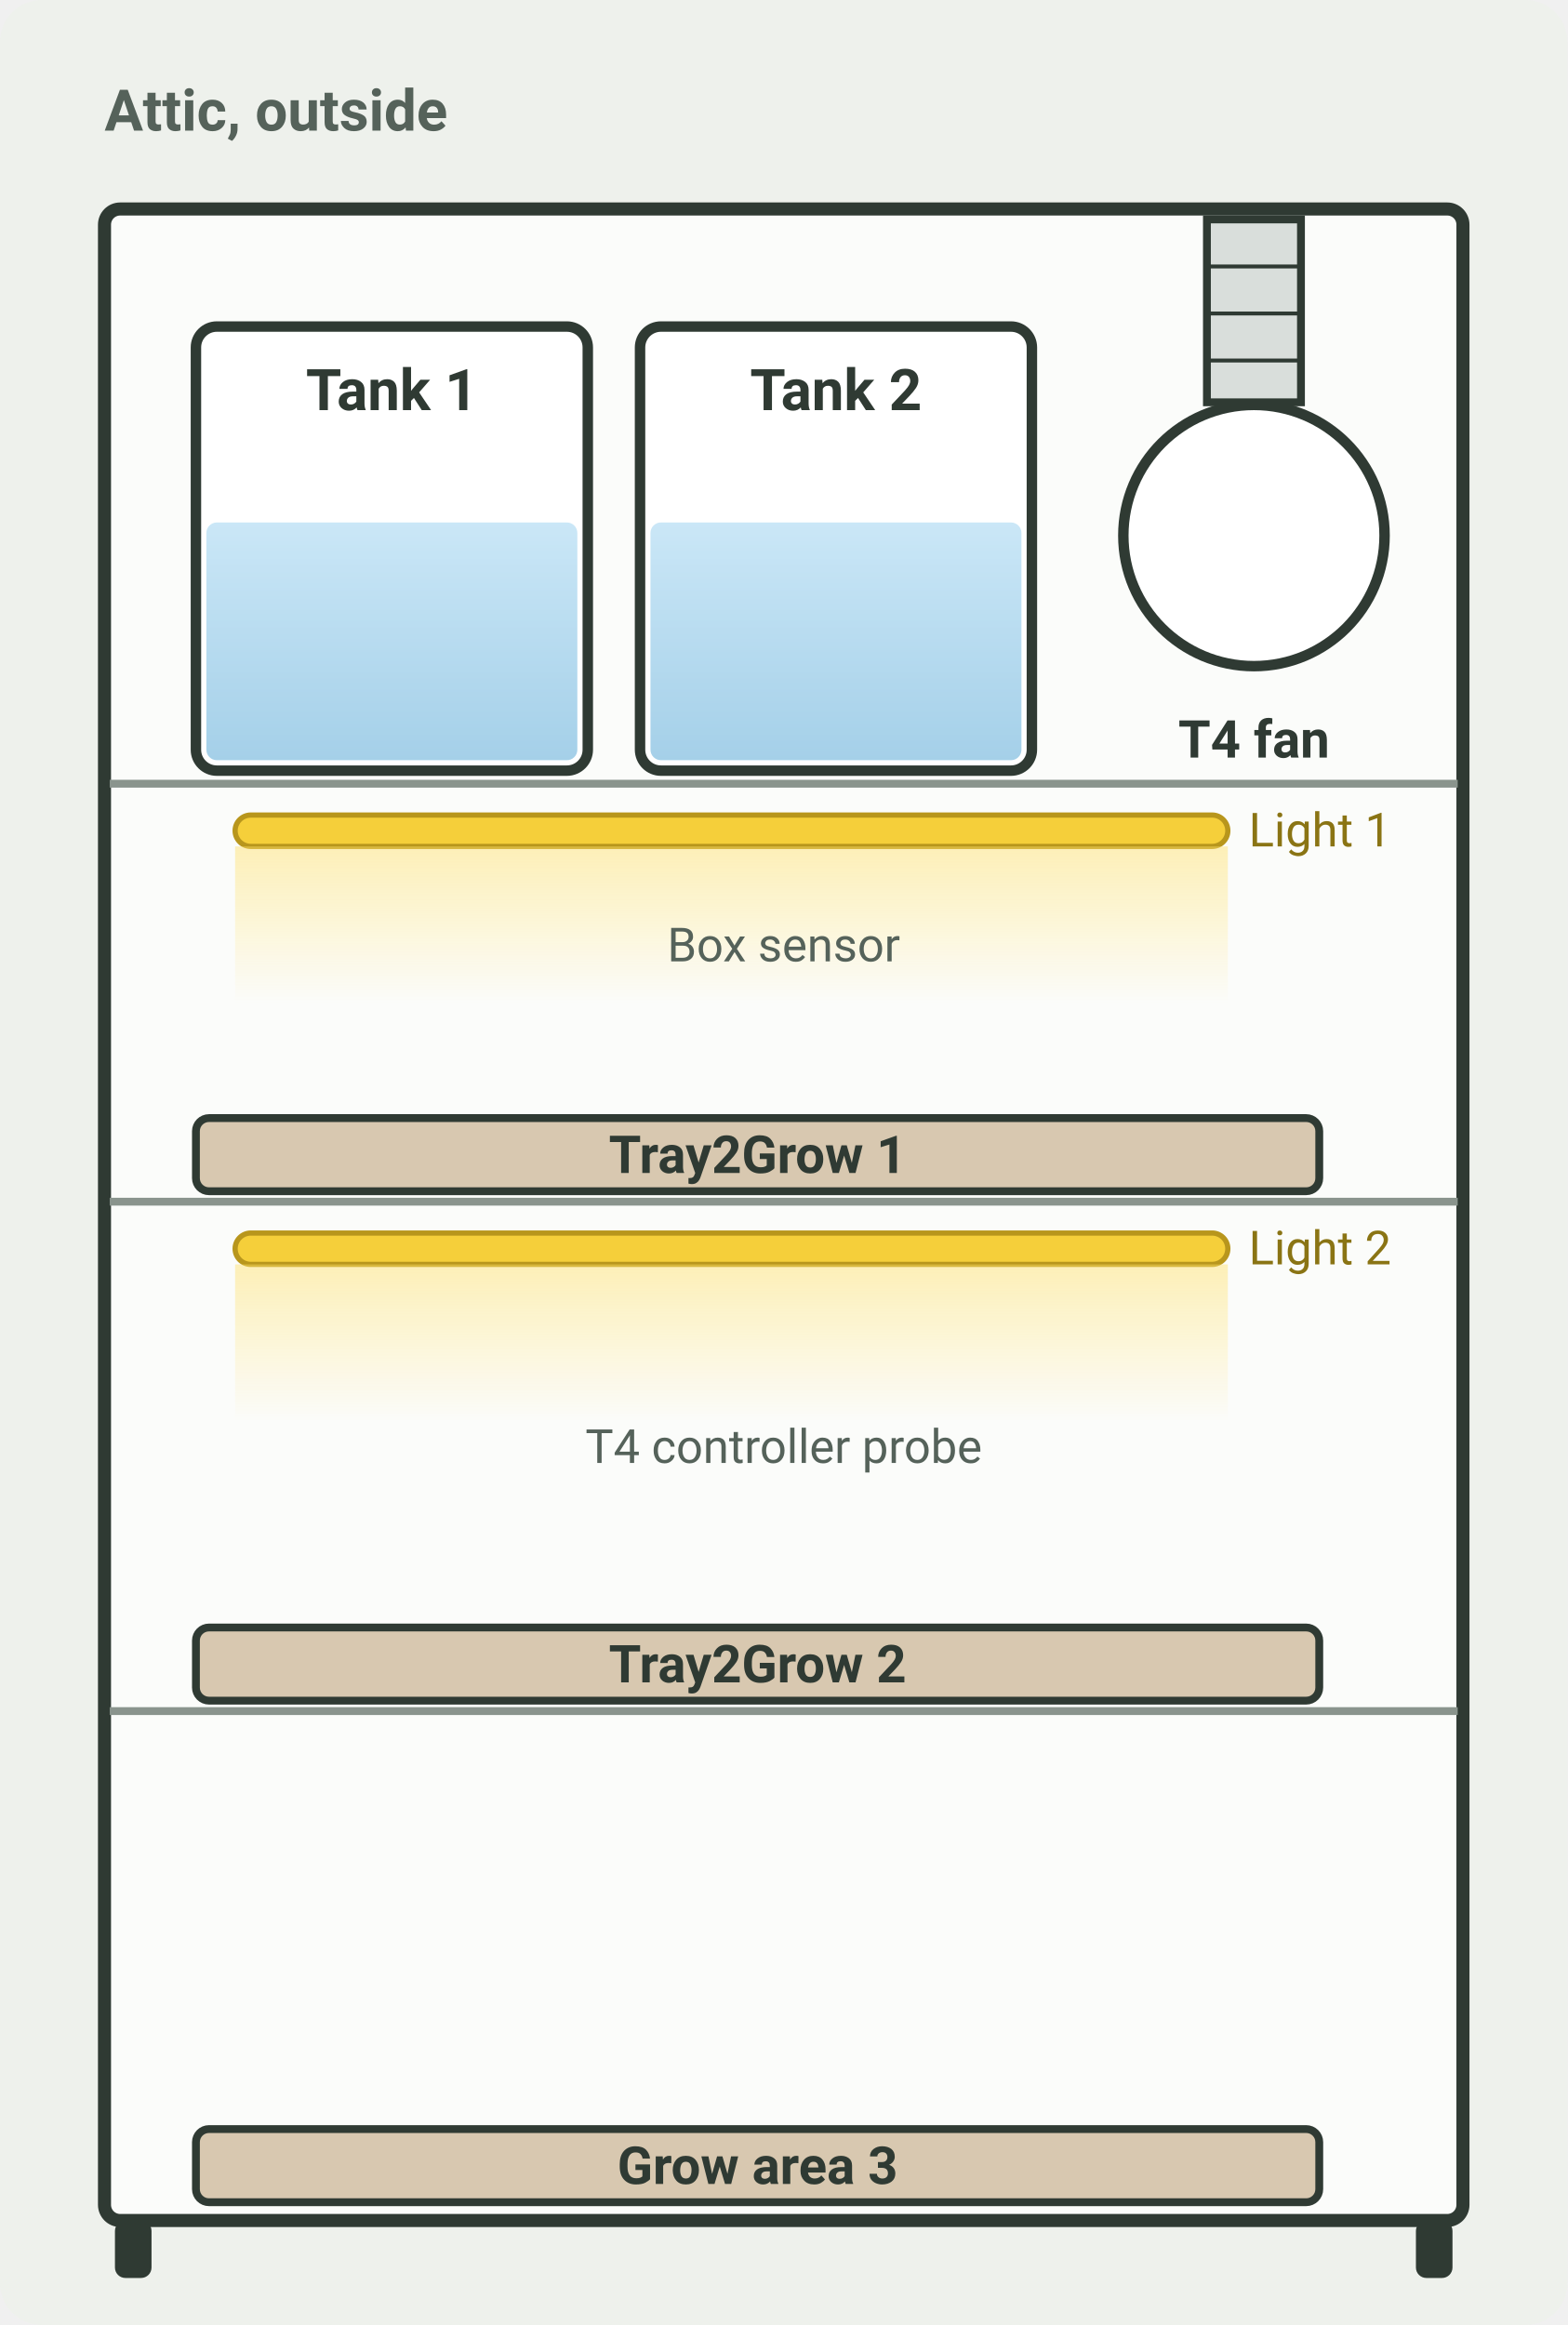
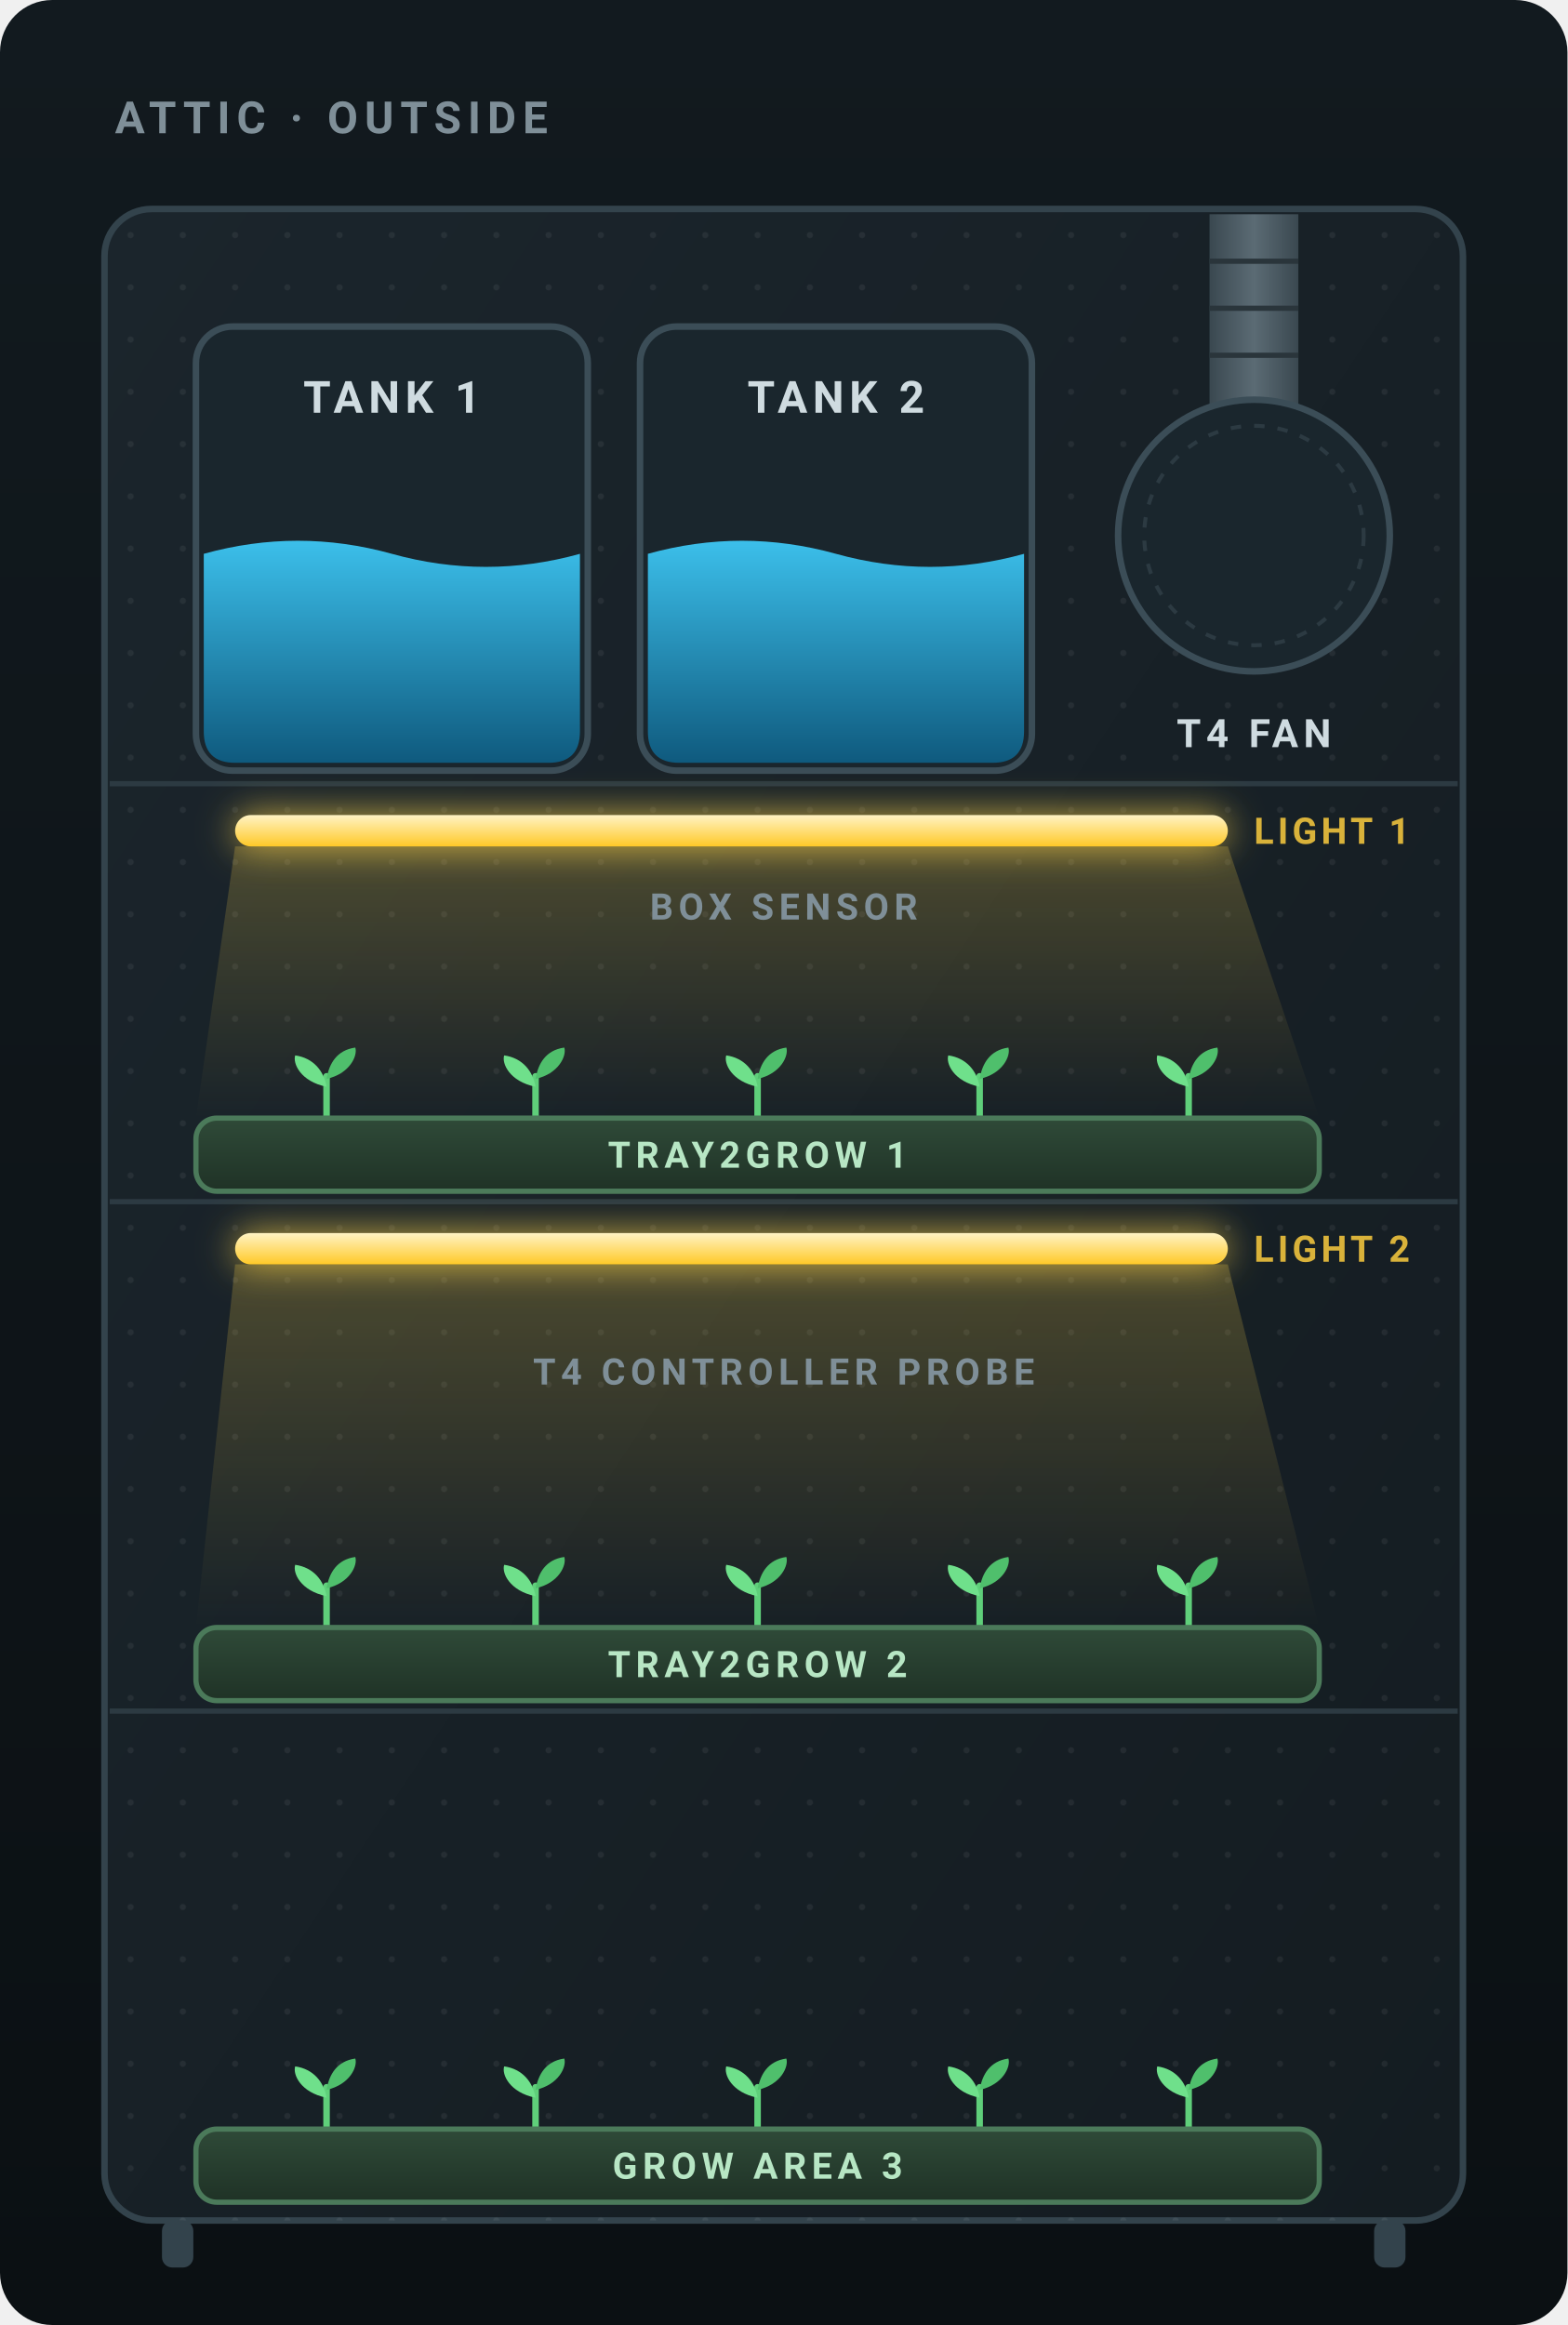
<svg xmlns="http://www.w3.org/2000/svg" viewBox="0 0 600 890" font-family="system-ui, -apple-system, Segoe UI, Roboto, sans-serif">
  <defs>
-     <linearGradient id="glow" x1="0" y1="0" x2="0" y2="1">
-       <stop offset="0" stop-color="#ffe066" stop-opacity="0.45" />
-       <stop offset="1" stop-color="#ffe066" stop-opacity="0" />
+     <linearGradient id="bg" x1="0" y1="0" x2="0" y2="1">
+       <stop offset="0" stop-color="#121a1f" />
+       <stop offset="1" stop-color="#0b1013" />
    </linearGradient>
+     <linearGradient id="tent" x1="0" y1="0" x2="1" y2="1">
+       <stop offset="0" stop-color="#1b252c" />
+       <stop offset="1" stop-color="#141c21" />
+     </linearGradient>
+     <pattern id="dots" width="20" height="20" patternUnits="userSpaceOnUse">
+       <circle cx="10" cy="10" r="1.2" fill="#ffffff" fill-opacity="0.06" />
+     </pattern>
    <linearGradient id="water" x1="0" y1="0" x2="0" y2="1">
-       <stop offset="0" stop-color="#9fd3f0" />
-       <stop offset="1" stop-color="#5aa9d6" />
+       <stop offset="0" stop-color="#3fd0ff" stop-opacity="0.9" />
+       <stop offset="1" stop-color="#0d5f86" stop-opacity="0.9" />
    </linearGradient>
+     <linearGradient id="cone" x1="0" y1="0" x2="0" y2="1">
+       <stop offset="0" stop-color="#ffd54a" stop-opacity="0.22" />
+       <stop offset="1" stop-color="#ffd54a" stop-opacity="0" />
+     </linearGradient>
+     <linearGradient id="bar" x1="0" y1="0" x2="0" y2="1">
+       <stop offset="0" stop-color="#fff3c4" />
+       <stop offset="1" stop-color="#ffc928" />
+     </linearGradient>
+     <linearGradient id="tray" x1="0" y1="0" x2="0" y2="1">
+       <stop offset="0" stop-color="#2f4a38" />
+       <stop offset="1" stop-color="#1f3226" />
+     </linearGradient>
+     <linearGradient id="duct" x1="0" y1="0" x2="1" y2="0">
+       <stop offset="0" stop-color="#3a4850" />
+       <stop offset="0.5" stop-color="#5b6b74" />
+       <stop offset="1" stop-color="#3a4850" />
+     </linearGradient>
+     <filter id="bloom" x="-20%" y="-300%" width="140%" height="700%">
+       <feGaussianBlur stdDeviation="7" />
+     </filter>
+     <g id="sprout">
+       <path d="M0 0 V-16" stroke="#5fcf7a" stroke-width="2.5" stroke-linecap="round" />
+       <path d="M0 -12 C -10 -14 -13 -21 -12 -24 C -5 -23 -1 -18 0 -12 Z" fill="#6fe08b" />
+       <path d="M0 -15 C 9 -17 12 -24 11 -27 C 4 -26 1 -21 0 -15 Z" fill="#4fbf6c" />
+     </g>
  </defs>
-   <rect x="0" y="0" width="600" height="890" rx="16" fill="#eef1ec" />
-   <text x="40" y="50" font-size="22" font-weight="600" fill="#55625a">Attic, outside</text>
-   <rect x="40" y="80" width="520" height="770" rx="6" fill="#fbfcfa" stroke="#2f3a33" stroke-width="5" />
-   <rect x="44" y="850" width="14" height="22" rx="4" fill="#2f3a33" />
-   <rect x="542" y="850" width="14" height="22" rx="4" fill="#2f3a33" />
-   <line x1="42" y1="300" x2="558" y2="300" stroke="#8a948d" stroke-width="3" />
-   <line x1="42" y1="460" x2="558" y2="460" stroke="#8a948d" stroke-width="3" />
-   <line x1="42" y1="655" x2="558" y2="655" stroke="#8a948d" stroke-width="3" />
-   <rect x="75" y="125" width="150" height="170" rx="8" fill="#ffffff" stroke="#2f3a33" stroke-width="4" />
-   <rect x="79" y="200" width="142" height="91" rx="4" fill="url(#water)" opacity="0.55" />
-   <text x="150" y="157" font-size="22" font-weight="600" fill="#2f3a33" text-anchor="middle">Tank 1</text>
-   <rect x="245" y="125" width="150" height="170" rx="8" fill="#ffffff" stroke="#2f3a33" stroke-width="4" />
-   <rect x="249" y="200" width="142" height="91" rx="4" fill="url(#water)" opacity="0.55" />
-   <text x="320" y="157" font-size="22" font-weight="600" fill="#2f3a33" text-anchor="middle">Tank 2</text>
-   <rect x="462" y="84" width="36" height="70" fill="#d9dedb" stroke="#2f3a33" stroke-width="3" />
-   <line x1="462" y1="102" x2="498" y2="102" stroke="#2f3a33" stroke-width="1.5" />
-   <line x1="462" y1="120" x2="498" y2="120" stroke="#2f3a33" stroke-width="1.5" />
-   <line x1="462" y1="138" x2="498" y2="138" stroke="#2f3a33" stroke-width="1.5" />
-   <circle cx="480" cy="205" r="50" fill="#ffffff" stroke="#2f3a33" stroke-width="4" />
-   <text x="480" y="290" font-size="20" font-weight="600" fill="#2f3a33" text-anchor="middle">T4 fan</text>
-   <rect x="90" y="312" width="380" height="12" rx="6" fill="#f5cf3a" stroke="#b8961c" stroke-width="2" />
-   <rect x="90" y="324" width="380" height="60" fill="url(#glow)" />
-   <text x="478" y="324" font-size="18" fill="#8a7414">Light 1</text>
-   <rect x="75" y="428" width="430" height="28" rx="5" fill="#d8c8b0" stroke="#2f3a33" stroke-width="3" />
-   <text x="290" y="449" font-size="20" font-weight="600" fill="#2f3a33" text-anchor="middle">Tray2Grow 1</text>
-   <rect x="90" y="472" width="380" height="12" rx="6" fill="#f5cf3a" stroke="#b8961c" stroke-width="2" />
-   <rect x="90" y="484" width="380" height="60" fill="url(#glow)" />
-   <text x="478" y="484" font-size="18" fill="#8a7414">Light 2</text>
-   <rect x="75" y="623" width="430" height="28" rx="5" fill="#d8c8b0" stroke="#2f3a33" stroke-width="3" />
-   <text x="290" y="644" font-size="20" font-weight="600" fill="#2f3a33" text-anchor="middle">Tray2Grow 2</text>
-   <rect x="75" y="815" width="430" height="28" rx="5" fill="#d8c8b0" stroke="#2f3a33" stroke-width="3" />
-   <text x="290" y="836" font-size="20" font-weight="600" fill="#2f3a33" text-anchor="middle">Grow area 3</text>
-   <text x="300" y="368" font-size="18" fill="#55625a" text-anchor="middle">Box sensor</text>
-   <text x="300" y="560" font-size="18" fill="#55625a" text-anchor="middle">T4 controller probe</text>
+   <rect width="600" height="890" rx="20" fill="url(#bg)" />
+   <text x="44" y="51" font-size="17" font-weight="700" letter-spacing="2.5" fill="#7f8f98">ATTIC · OUTSIDE</text>
+   <rect x="40" y="80" width="520" height="770" rx="18" fill="url(#tent)" stroke="#33434c" stroke-width="2.5" />
+   <rect x="40" y="80" width="520" height="770" rx="18" fill="url(#dots)" />
+   <rect x="62" y="850" width="12" height="18" rx="4" fill="#33434c" />
+   <rect x="526" y="850" width="12" height="18" rx="4" fill="#33434c" />
+   <g stroke="#2c3a42" stroke-width="2">
+     <line x1="42" y1="300" x2="558" y2="300" />
+     <line x1="42" y1="460" x2="558" y2="460" />
+     <line x1="42" y1="655" x2="558" y2="655" />
+   </g>
+   <g>
+     <rect x="75" y="125" width="150" height="170" rx="14" fill="#1a262d" stroke="#3b4d57" stroke-width="2.5" />
+     <path d="M78 212 Q 114 202 150 212 T 222 212 V 280 Q 222 292 210 292 H 90 Q 78 292 78 280 Z" fill="url(#water)" />
+     <text x="150" y="158" font-size="17" font-weight="700" letter-spacing="2" fill="#cfdbe0" text-anchor="middle">TANK 1</text>
+     <rect x="245" y="125" width="150" height="170" rx="14" fill="#1a262d" stroke="#3b4d57" stroke-width="2.5" />
+     <path d="M248 212 Q 284 202 320 212 T 392 212 V 280 Q 392 292 380 292 H 260 Q 248 292 248 280 Z" fill="url(#water)" />
+     <text x="320" y="158" font-size="17" font-weight="700" letter-spacing="2" fill="#cfdbe0" text-anchor="middle">TANK 2</text>
+   </g>
+   <rect x="463" y="82" width="34" height="74" fill="url(#duct)" />
+   <g stroke="#2a353b" stroke-width="2">
+     <line x1="463" y1="100" x2="497" y2="100" />
+     <line x1="463" y1="118" x2="497" y2="118" />
+     <line x1="463" y1="136" x2="497" y2="136" />
+   </g>
+   <circle cx="480" cy="205" r="52" fill="#1a262d" stroke="#3b4d57" stroke-width="2.5" />
+   <circle cx="480" cy="205" r="42" fill="none" stroke="#2c3a42" stroke-width="1.5" stroke-dasharray="4 5" />
+   <text x="480" y="286" font-size="15" font-weight="700" letter-spacing="2" fill="#cfdbe0" text-anchor="middle">T4 FAN</text>
+   <polygon points="90,324 470,324 505,428 75,428" fill="url(#cone)" />
+   <rect x="90" y="312" width="380" height="12" rx="6" fill="#ffd54a" filter="url(#bloom)" opacity="0.8" />
+   <rect x="90" y="312" width="380" height="12" rx="6" fill="url(#bar)" />
+   <text x="480" y="323" font-size="14" font-weight="700" letter-spacing="1.5" fill="#d9b23a">LIGHT 1</text>
+   <text x="300" y="352" font-size="14" font-weight="700" letter-spacing="2" fill="#7f8f98" text-anchor="middle">BOX SENSOR</text>
+   <g>
+     <use href="#sprout" x="125" y="428" />
+     <use href="#sprout" x="205" y="428" />
+     <use href="#sprout" x="290" y="428" />
+     <use href="#sprout" x="375" y="428" />
+     <use href="#sprout" x="455" y="428" />
+   </g>
+   <rect x="75" y="428" width="430" height="28" rx="8" fill="url(#tray)" stroke="#4b7a5a" stroke-width="2" />
+   <text x="290" y="447" font-size="14" font-weight="700" letter-spacing="2" fill="#b7e6c4" text-anchor="middle">TRAY2GROW 1</text>
+   <polygon points="90,484 470,484 505,623 75,623" fill="url(#cone)" />
+   <rect x="90" y="472" width="380" height="12" rx="6" fill="#ffd54a" filter="url(#bloom)" opacity="0.8" />
+   <rect x="90" y="472" width="380" height="12" rx="6" fill="url(#bar)" />
+   <text x="480" y="483" font-size="14" font-weight="700" letter-spacing="1.5" fill="#d9b23a">LIGHT 2</text>
+   <text x="300" y="530" font-size="14" font-weight="700" letter-spacing="2" fill="#7f8f98" text-anchor="middle">T4 CONTROLLER PROBE</text>
+   <g>
+     <use href="#sprout" x="125" y="623" />
+     <use href="#sprout" x="205" y="623" />
+     <use href="#sprout" x="290" y="623" />
+     <use href="#sprout" x="375" y="623" />
+     <use href="#sprout" x="455" y="623" />
+   </g>
+   <rect x="75" y="623" width="430" height="28" rx="8" fill="url(#tray)" stroke="#4b7a5a" stroke-width="2" />
+   <text x="290" y="642" font-size="14" font-weight="700" letter-spacing="2" fill="#b7e6c4" text-anchor="middle">TRAY2GROW 2</text>
+   <g>
+     <use href="#sprout" x="125" y="815" />
+     <use href="#sprout" x="205" y="815" />
+     <use href="#sprout" x="290" y="815" />
+     <use href="#sprout" x="375" y="815" />
+     <use href="#sprout" x="455" y="815" />
+   </g>
+   <rect x="75" y="815" width="430" height="28" rx="8" fill="url(#tray)" stroke="#4b7a5a" stroke-width="2" />
+   <text x="290" y="834" font-size="14" font-weight="700" letter-spacing="2" fill="#b7e6c4" text-anchor="middle">GROW AREA 3</text>
</svg>
